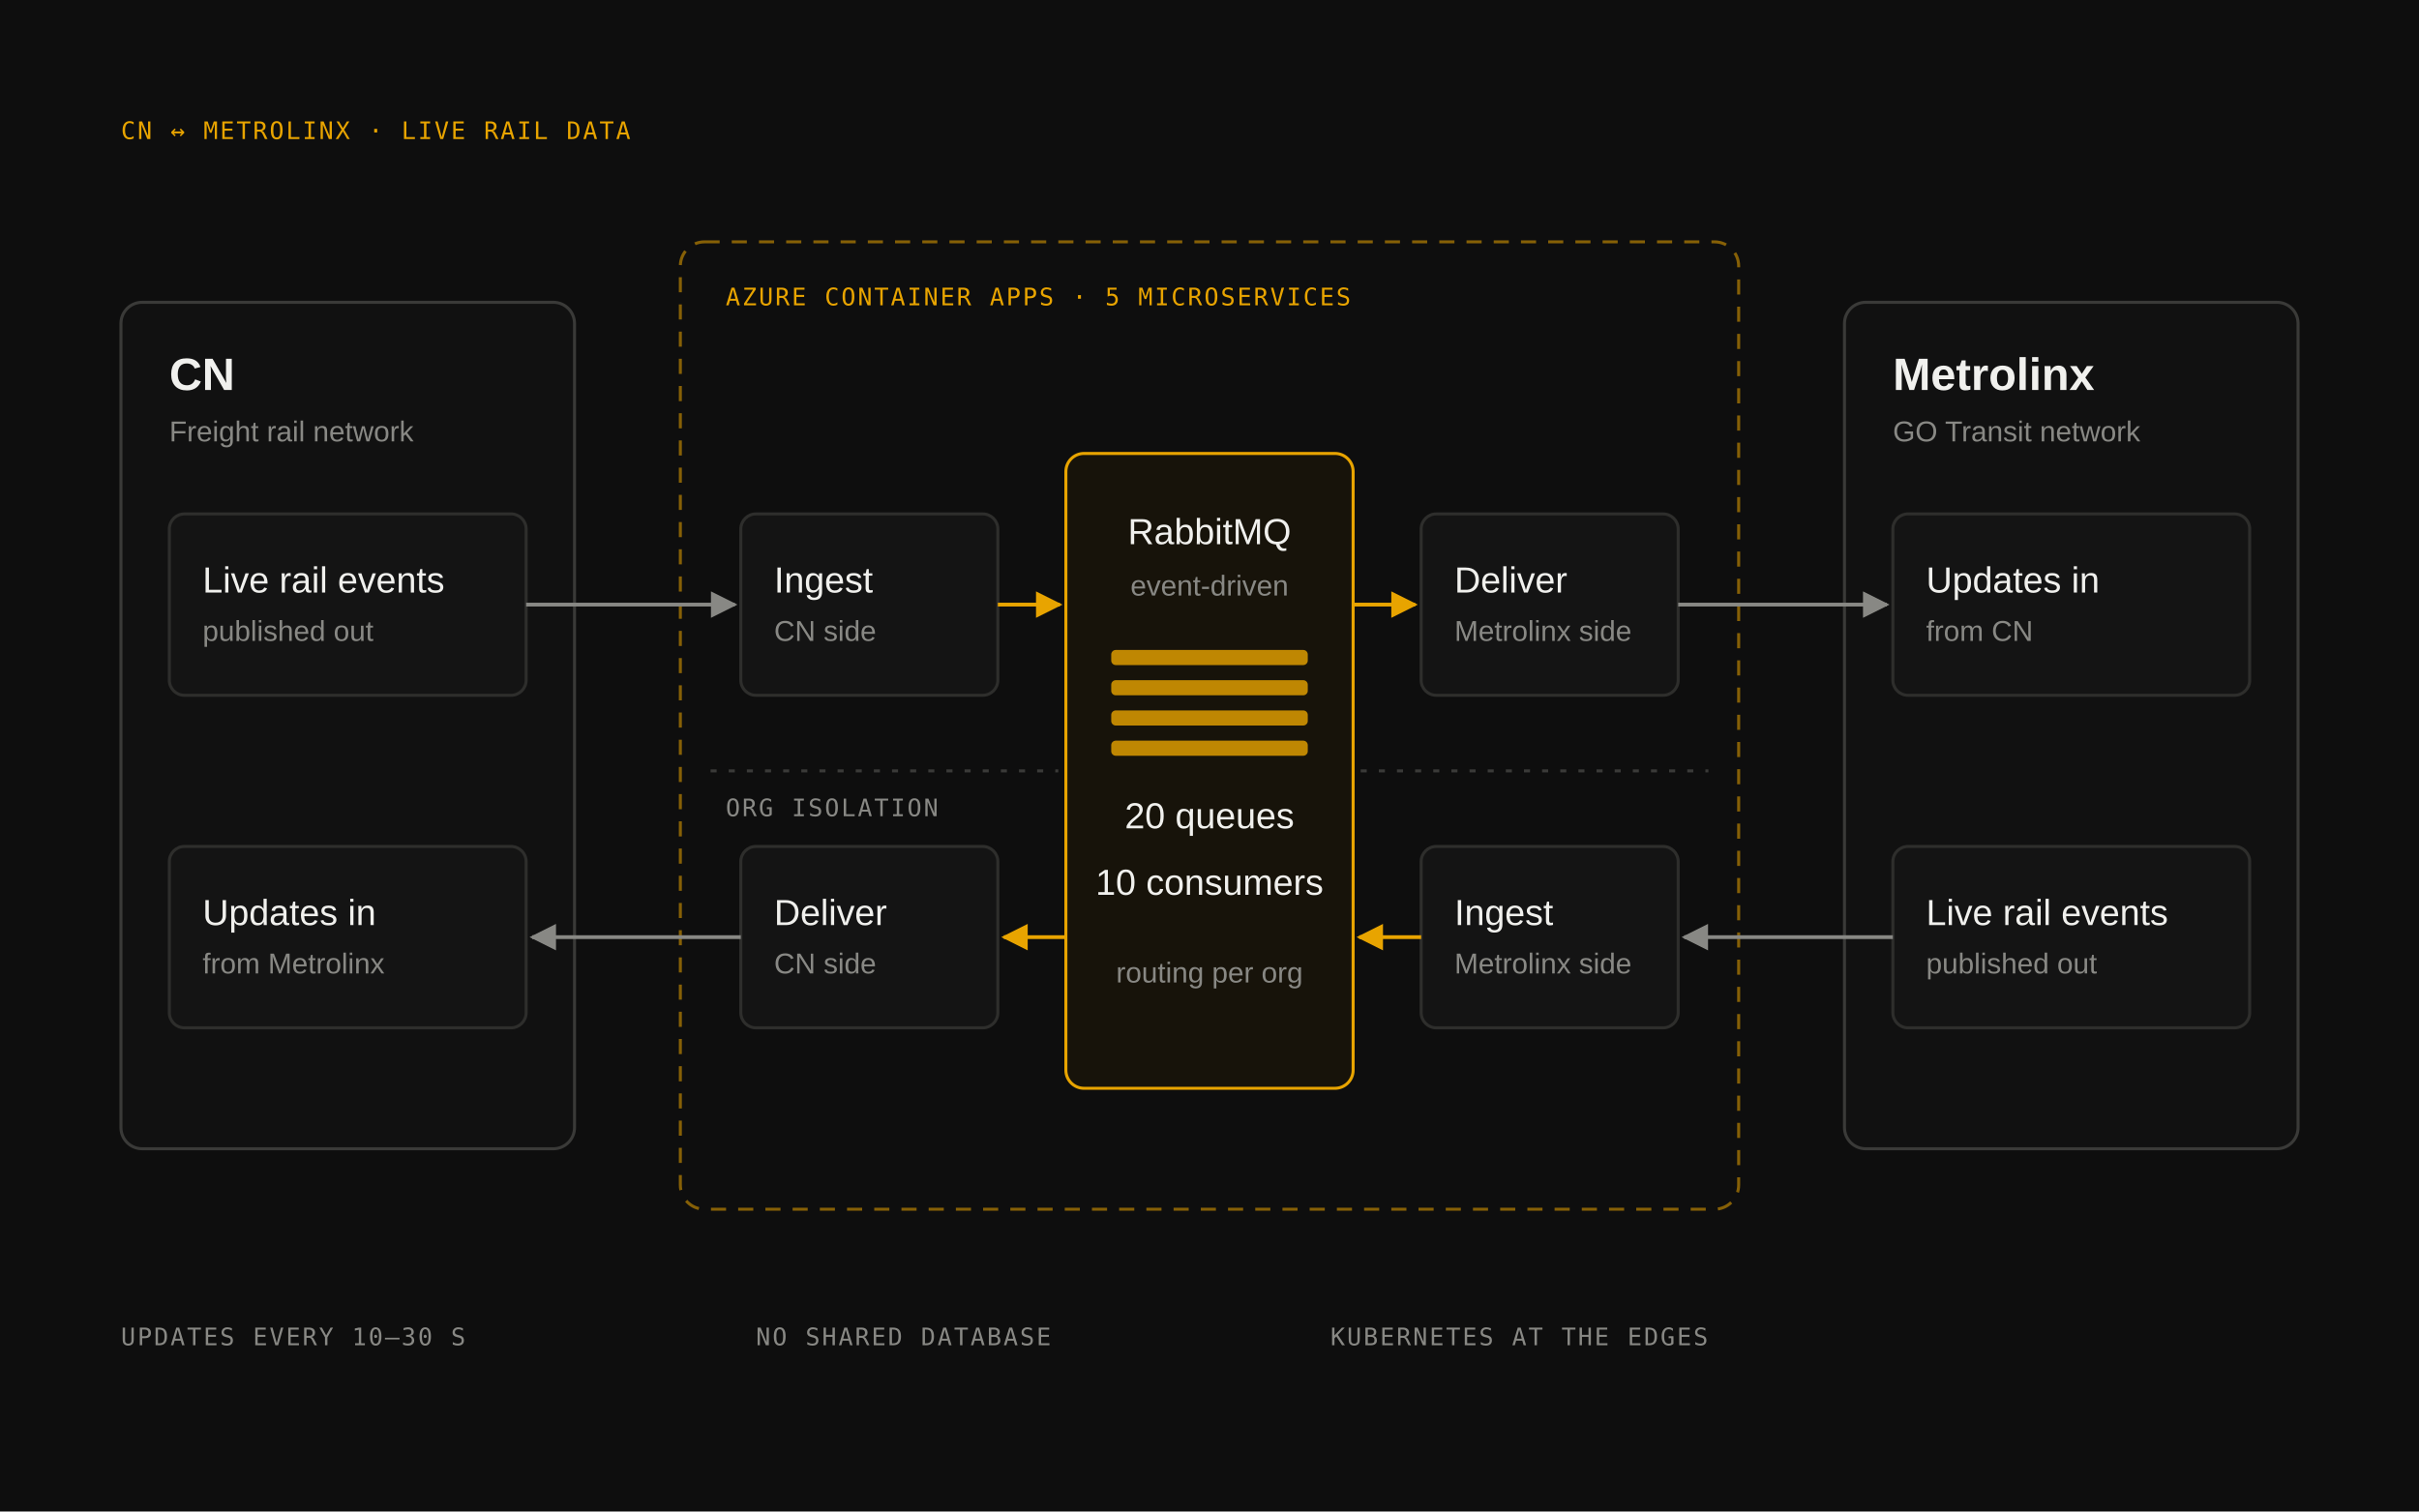
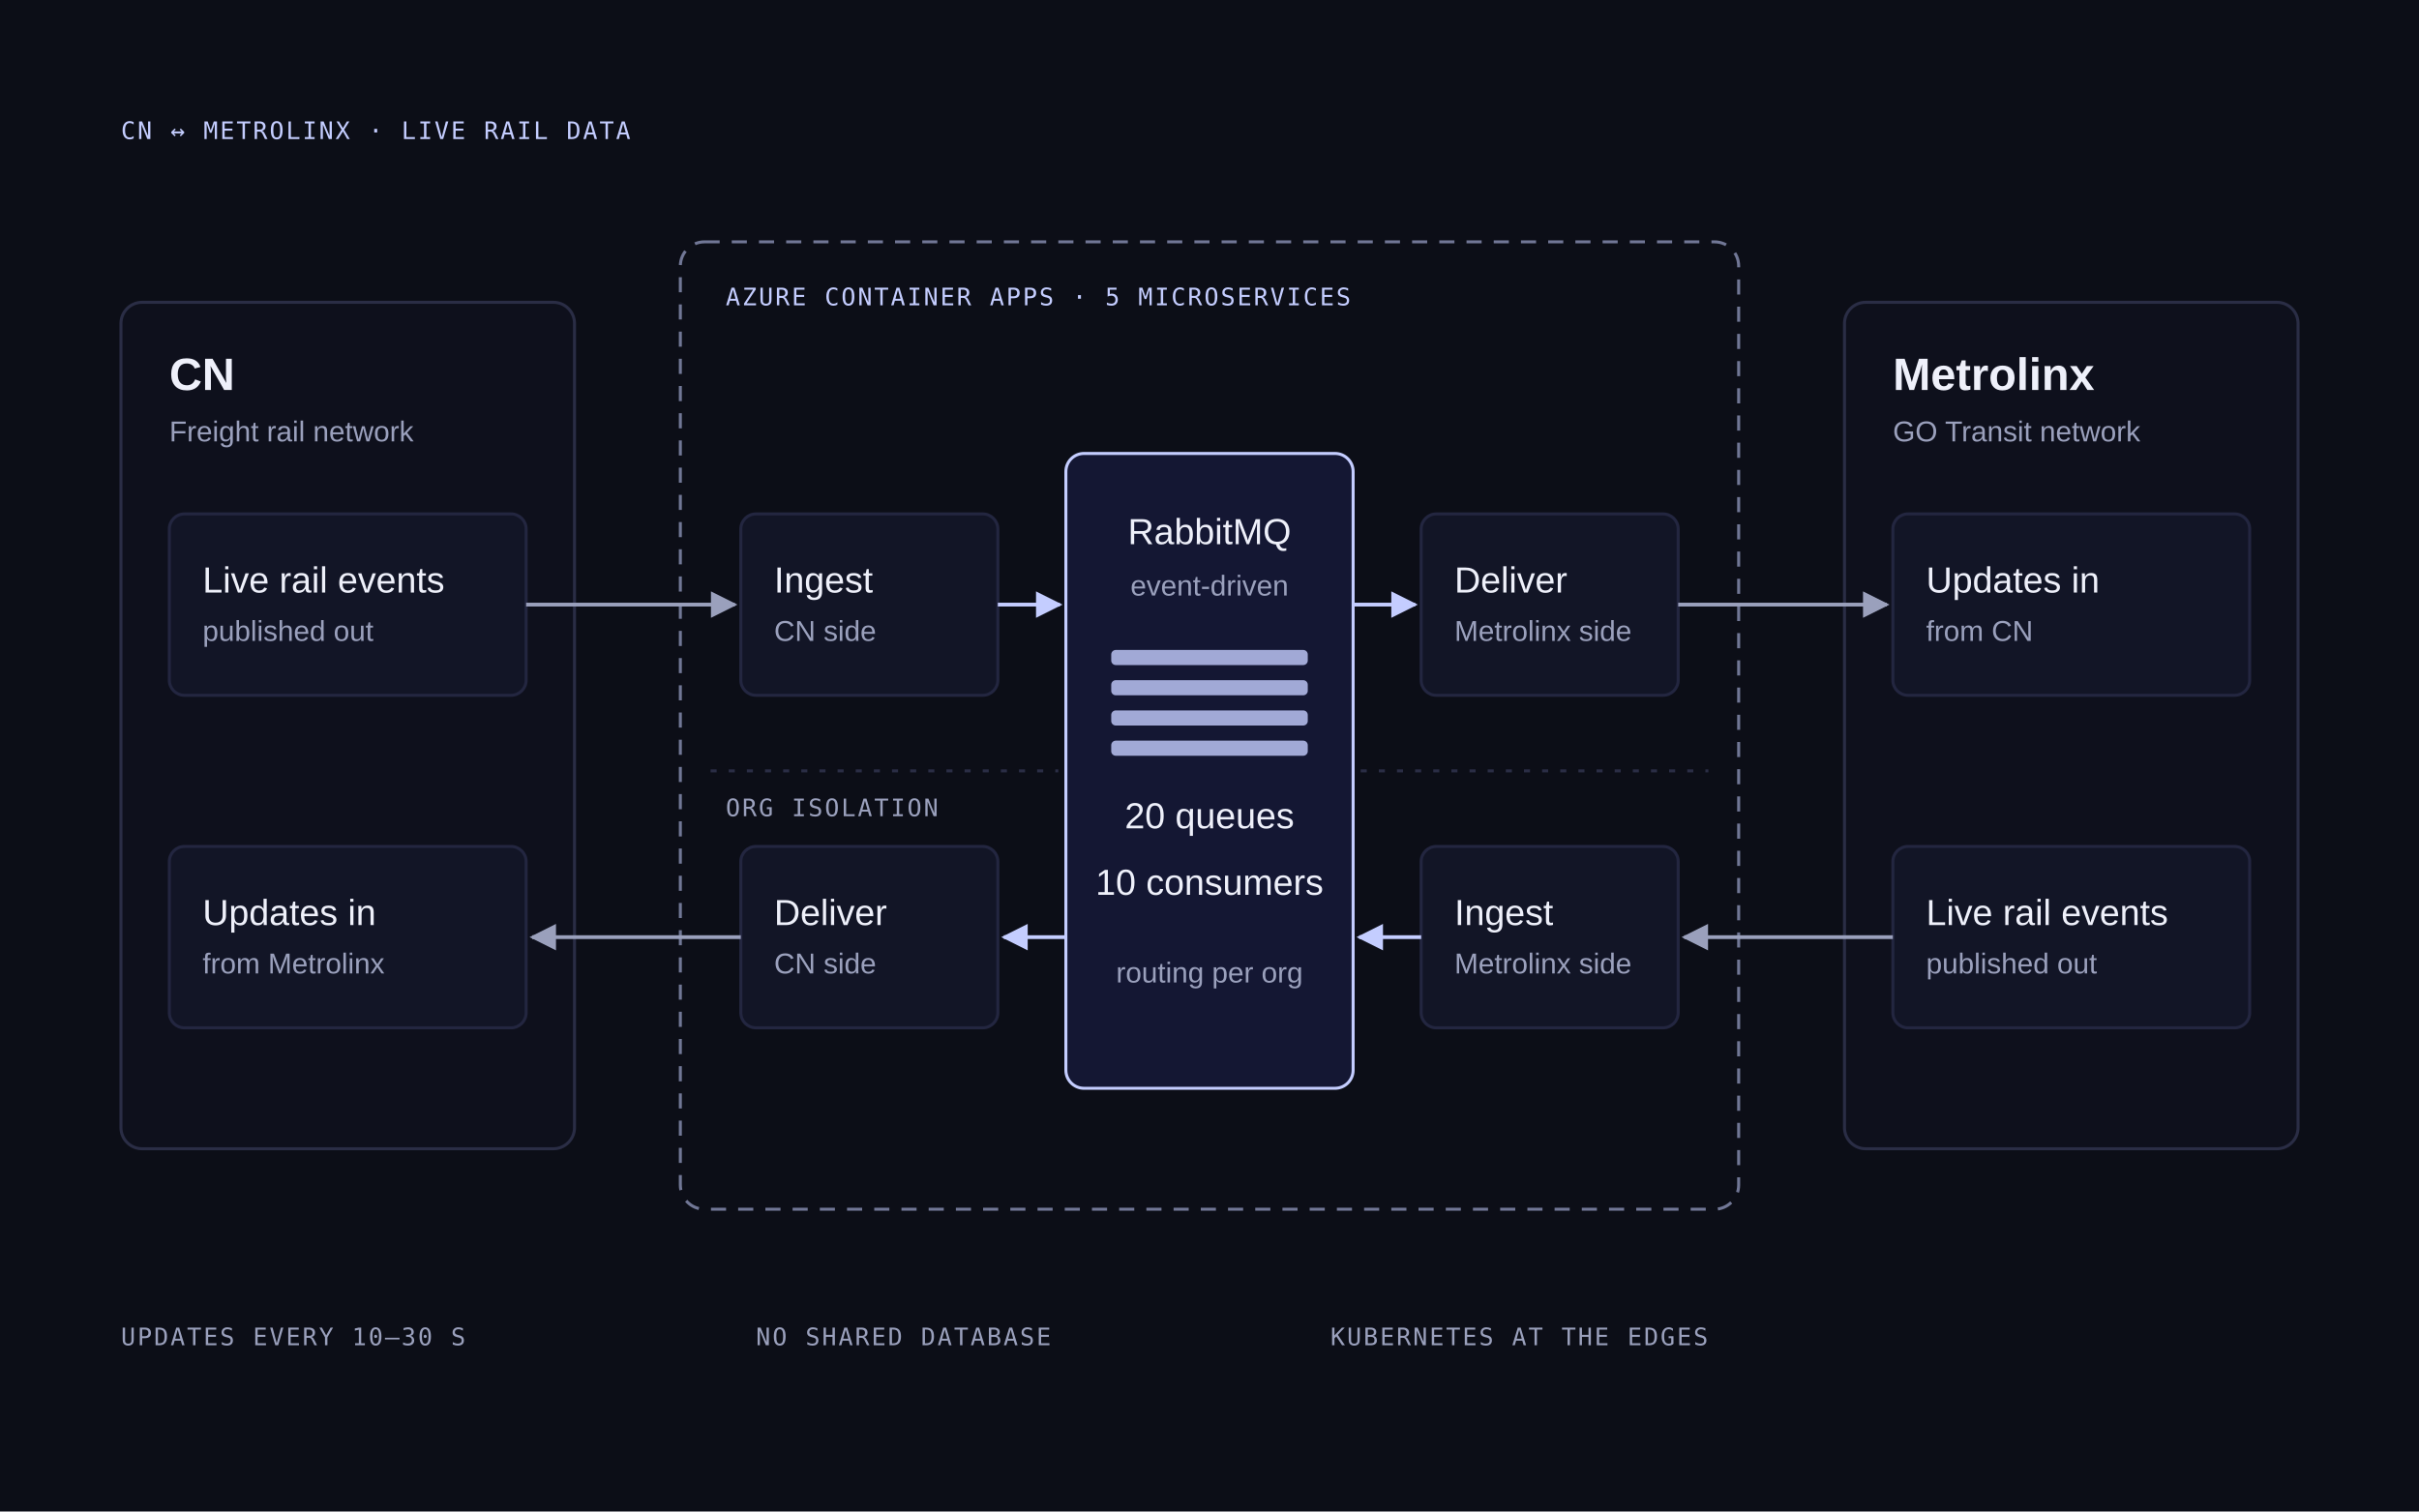
<svg xmlns="http://www.w3.org/2000/svg" viewBox="0 0 1600 1000" width="1600" height="1000">
  <defs>
    <marker id="arrow" viewBox="0 0 10 10" refX="9" refY="5" markerWidth="7" markerHeight="7" orient="auto-start-reverse">
-       <path d="M0,0 L10,5 L0,10 z" fill="#888884" />
+       <path d="M0,0 L10,5 L0,10 z" fill="#9AA0BC" />
    </marker>
    <marker id="arrow-amber" viewBox="0 0 10 10" refX="9" refY="5" markerWidth="7" markerHeight="7" orient="auto-start-reverse">
-       <path d="M0,0 L10,5 L0,10 z" fill="#E8A400" />
+       <path d="M0,0 L10,5 L0,10 z" fill="#C4CDFF" />
    </marker>
    <style>
      .sans { font-family: -apple-system, 'Helvetica Neue', Arial, sans-serif; }
      .mono { font-family: 'SF Mono', Menlo, Consolas, monospace; letter-spacing: 0.08em; }
-       .box { fill: #141414; stroke: #2e2e2c; stroke-width: 2; }
-       .org { fill: #111111; stroke: #3a3a38; stroke-width: 2; }
-       .title { fill: #F0F0ED; font-size: 30px; font-weight: 600; }
-       .label { fill: #F0F0ED; font-size: 24px; font-weight: 500; }
-       .sub { fill: #888884; font-size: 19px; }
-       .tag { fill: #E8A400; font-size: 16px; }
-       .muted { fill: #888884; font-size: 16px; }
-       .flow { stroke: #888884; stroke-width: 2.5; fill: none; }
-       .flow-amber { stroke: #E8A400; stroke-width: 2.5; fill: none; }
+       .box { fill: #121526; stroke: #232640; stroke-width: 2; }
+       .org { fill: #0E101C; stroke: #2A2D45; stroke-width: 2; }
+       .title { fill: #EEF0FA; font-size: 30px; font-weight: 600; }
+       .label { fill: #EEF0FA; font-size: 24px; font-weight: 500; }
+       .sub { fill: #9AA0BC; font-size: 19px; }
+       .tag { fill: #C4CDFF; font-size: 16px; }
+       .muted { fill: #9AA0BC; font-size: 16px; }
+       .flow { stroke: #9AA0BC; stroke-width: 2.5; fill: none; }
+       .flow-amber { stroke: #C4CDFF; stroke-width: 2.5; fill: none; }
    </style>
  </defs>
-   <rect width="1600" height="1000" fill="#0e0e0e" />
+   <rect width="1600" height="1000" fill="#0C0E17" />
  <text x="80" y="92" class="mono tag">CN ↔ METROLINX · LIVE RAIL DATA</text>
  <rect x="80" y="200" width="300" height="560" rx="14" class="org" />
  <text x="112" y="258" class="sans title">CN</text>
  <text x="112" y="292" class="sans sub">Freight rail network</text>
  <rect x="112" y="340" width="236" height="120" rx="10" class="box" />
  <text x="134" y="392" class="sans label">Live rail events</text>
  <text x="134" y="424" class="sans sub">published out</text>
  <rect x="112" y="560" width="236" height="120" rx="10" class="box" />
  <text x="134" y="612" class="sans label">Updates in</text>
  <text x="134" y="644" class="sans sub">from Metrolinx</text>
  <rect x="1220" y="200" width="300" height="560" rx="14" class="org" />
  <text x="1252" y="258" class="sans title">Metrolinx</text>
  <text x="1252" y="292" class="sans sub">GO Transit network</text>
  <rect x="1252" y="340" width="236" height="120" rx="10" class="box" />
  <text x="1274" y="392" class="sans label">Updates in</text>
  <text x="1274" y="424" class="sans sub">from CN</text>
  <rect x="1252" y="560" width="236" height="120" rx="10" class="box" />
  <text x="1274" y="612" class="sans label">Live rail events</text>
  <text x="1274" y="644" class="sans sub">published out</text>
-   <rect x="450" y="160" width="700" height="640" rx="16" fill="none" stroke="#E8A400" stroke-opacity="0.55" stroke-width="2" stroke-dasharray="10 8" />
+   <rect x="450" y="160" width="700" height="640" rx="16" fill="none" stroke="#C4CDFF" stroke-opacity="0.55" stroke-width="2" stroke-dasharray="10 8" />
  <text x="480" y="202" class="mono tag">AZURE CONTAINER APPS · 5 MICROSERVICES</text>
  <rect x="490" y="340" width="170" height="120" rx="10" class="box" />
  <text x="512" y="392" class="sans label">Ingest</text>
  <text x="512" y="424" class="sans sub">CN side</text>
  <rect x="940" y="340" width="170" height="120" rx="10" class="box" />
  <text x="962" y="392" class="sans label">Deliver</text>
  <text x="962" y="424" class="sans sub">Metrolinx side</text>
  <rect x="940" y="560" width="170" height="120" rx="10" class="box" />
  <text x="962" y="612" class="sans label">Ingest</text>
  <text x="962" y="644" class="sans sub">Metrolinx side</text>
  <rect x="490" y="560" width="170" height="120" rx="10" class="box" />
  <text x="512" y="612" class="sans label">Deliver</text>
  <text x="512" y="644" class="sans sub">CN side</text>
-   <rect x="705" y="300" width="190" height="420" rx="12" fill="#17130a" stroke="#E8A400" stroke-width="2" />
+   <rect x="705" y="300" width="190" height="420" rx="12" fill="#141733" stroke="#C4CDFF" stroke-width="2" />
  <text x="800" y="360" text-anchor="middle" class="sans label">RabbitMQ</text>
  <text x="800" y="394" text-anchor="middle" class="sans sub">event-driven</text>
-   <g fill="#E8A400" fill-opacity="0.8">
+   <g fill="#C4CDFF" fill-opacity="0.8">
    <rect x="735" y="430" width="130" height="10" rx="3" />
    <rect x="735" y="450" width="130" height="10" rx="3" />
    <rect x="735" y="470" width="130" height="10" rx="3" />
    <rect x="735" y="490" width="130" height="10" rx="3" />
  </g>
  <text x="800" y="548" text-anchor="middle" class="sans label">20 queues</text>
  <text x="800" y="592" text-anchor="middle" class="sans label">10 consumers</text>
  <text x="800" y="650" text-anchor="middle" class="sans sub">routing per org</text>
  <path d="M348 400 H486" class="flow" marker-end="url(#arrow)" />
  <path d="M660 400 H701" class="flow-amber" marker-end="url(#arrow-amber)" />
  <path d="M895 400 H936" class="flow-amber" marker-end="url(#arrow-amber)" />
  <path d="M1110 400 H1248" class="flow" marker-end="url(#arrow)" />
  <path d="M1252 620 H1114" class="flow" marker-end="url(#arrow)" />
  <path d="M940 620 H899" class="flow-amber" marker-end="url(#arrow-amber)" />
  <path d="M705 620 H664" class="flow-amber" marker-end="url(#arrow-amber)" />
  <path d="M490 620 H352" class="flow" marker-end="url(#arrow)" />
-   <path d="M470 510 H700 M900 510 H1130" stroke="#3a3a38" stroke-width="2" stroke-dasharray="4 8" />
+   <path d="M470 510 H700 M900 510 H1130" stroke="#2A2D45" stroke-width="2" stroke-dasharray="4 8" />
  <text x="480" y="540" class="mono muted">ORG ISOLATION</text>
  <g class="mono muted">
    <text x="80" y="890">UPDATES EVERY 10–30 S</text>
    <text x="500" y="890">NO SHARED DATABASE</text>
    <text x="880" y="890">KUBERNETES AT THE EDGES</text>
  </g>
</svg>
